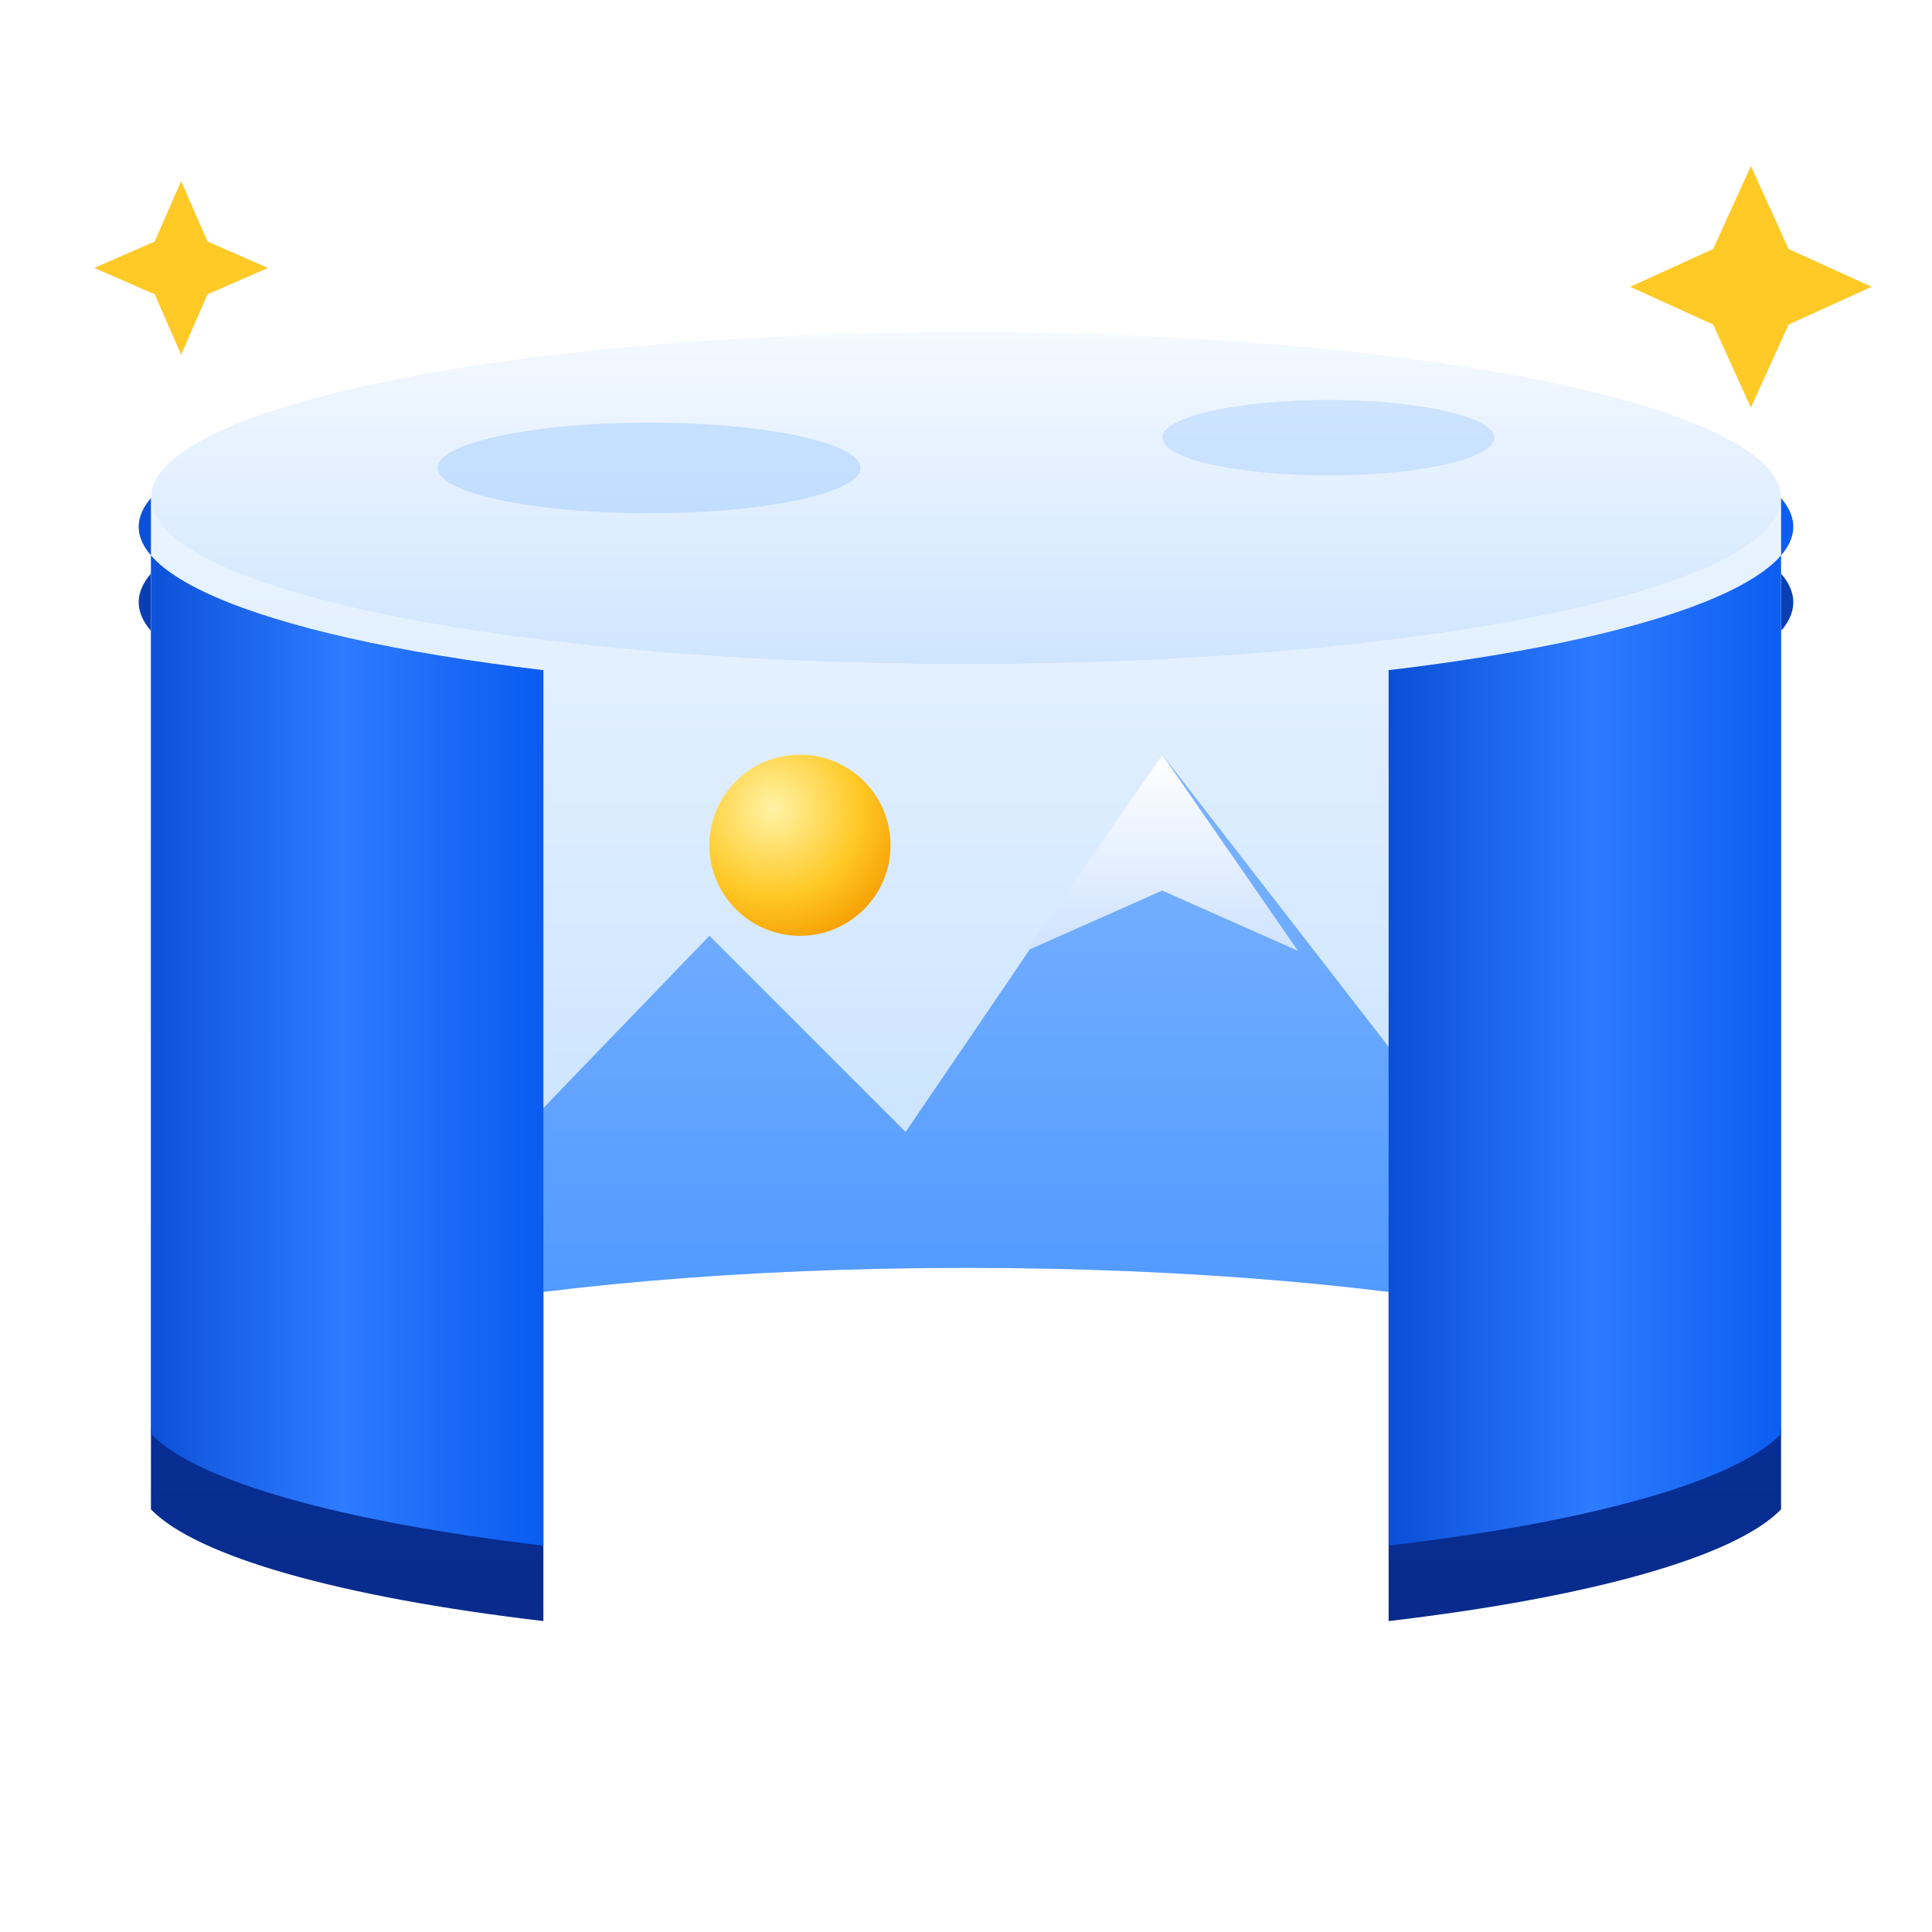
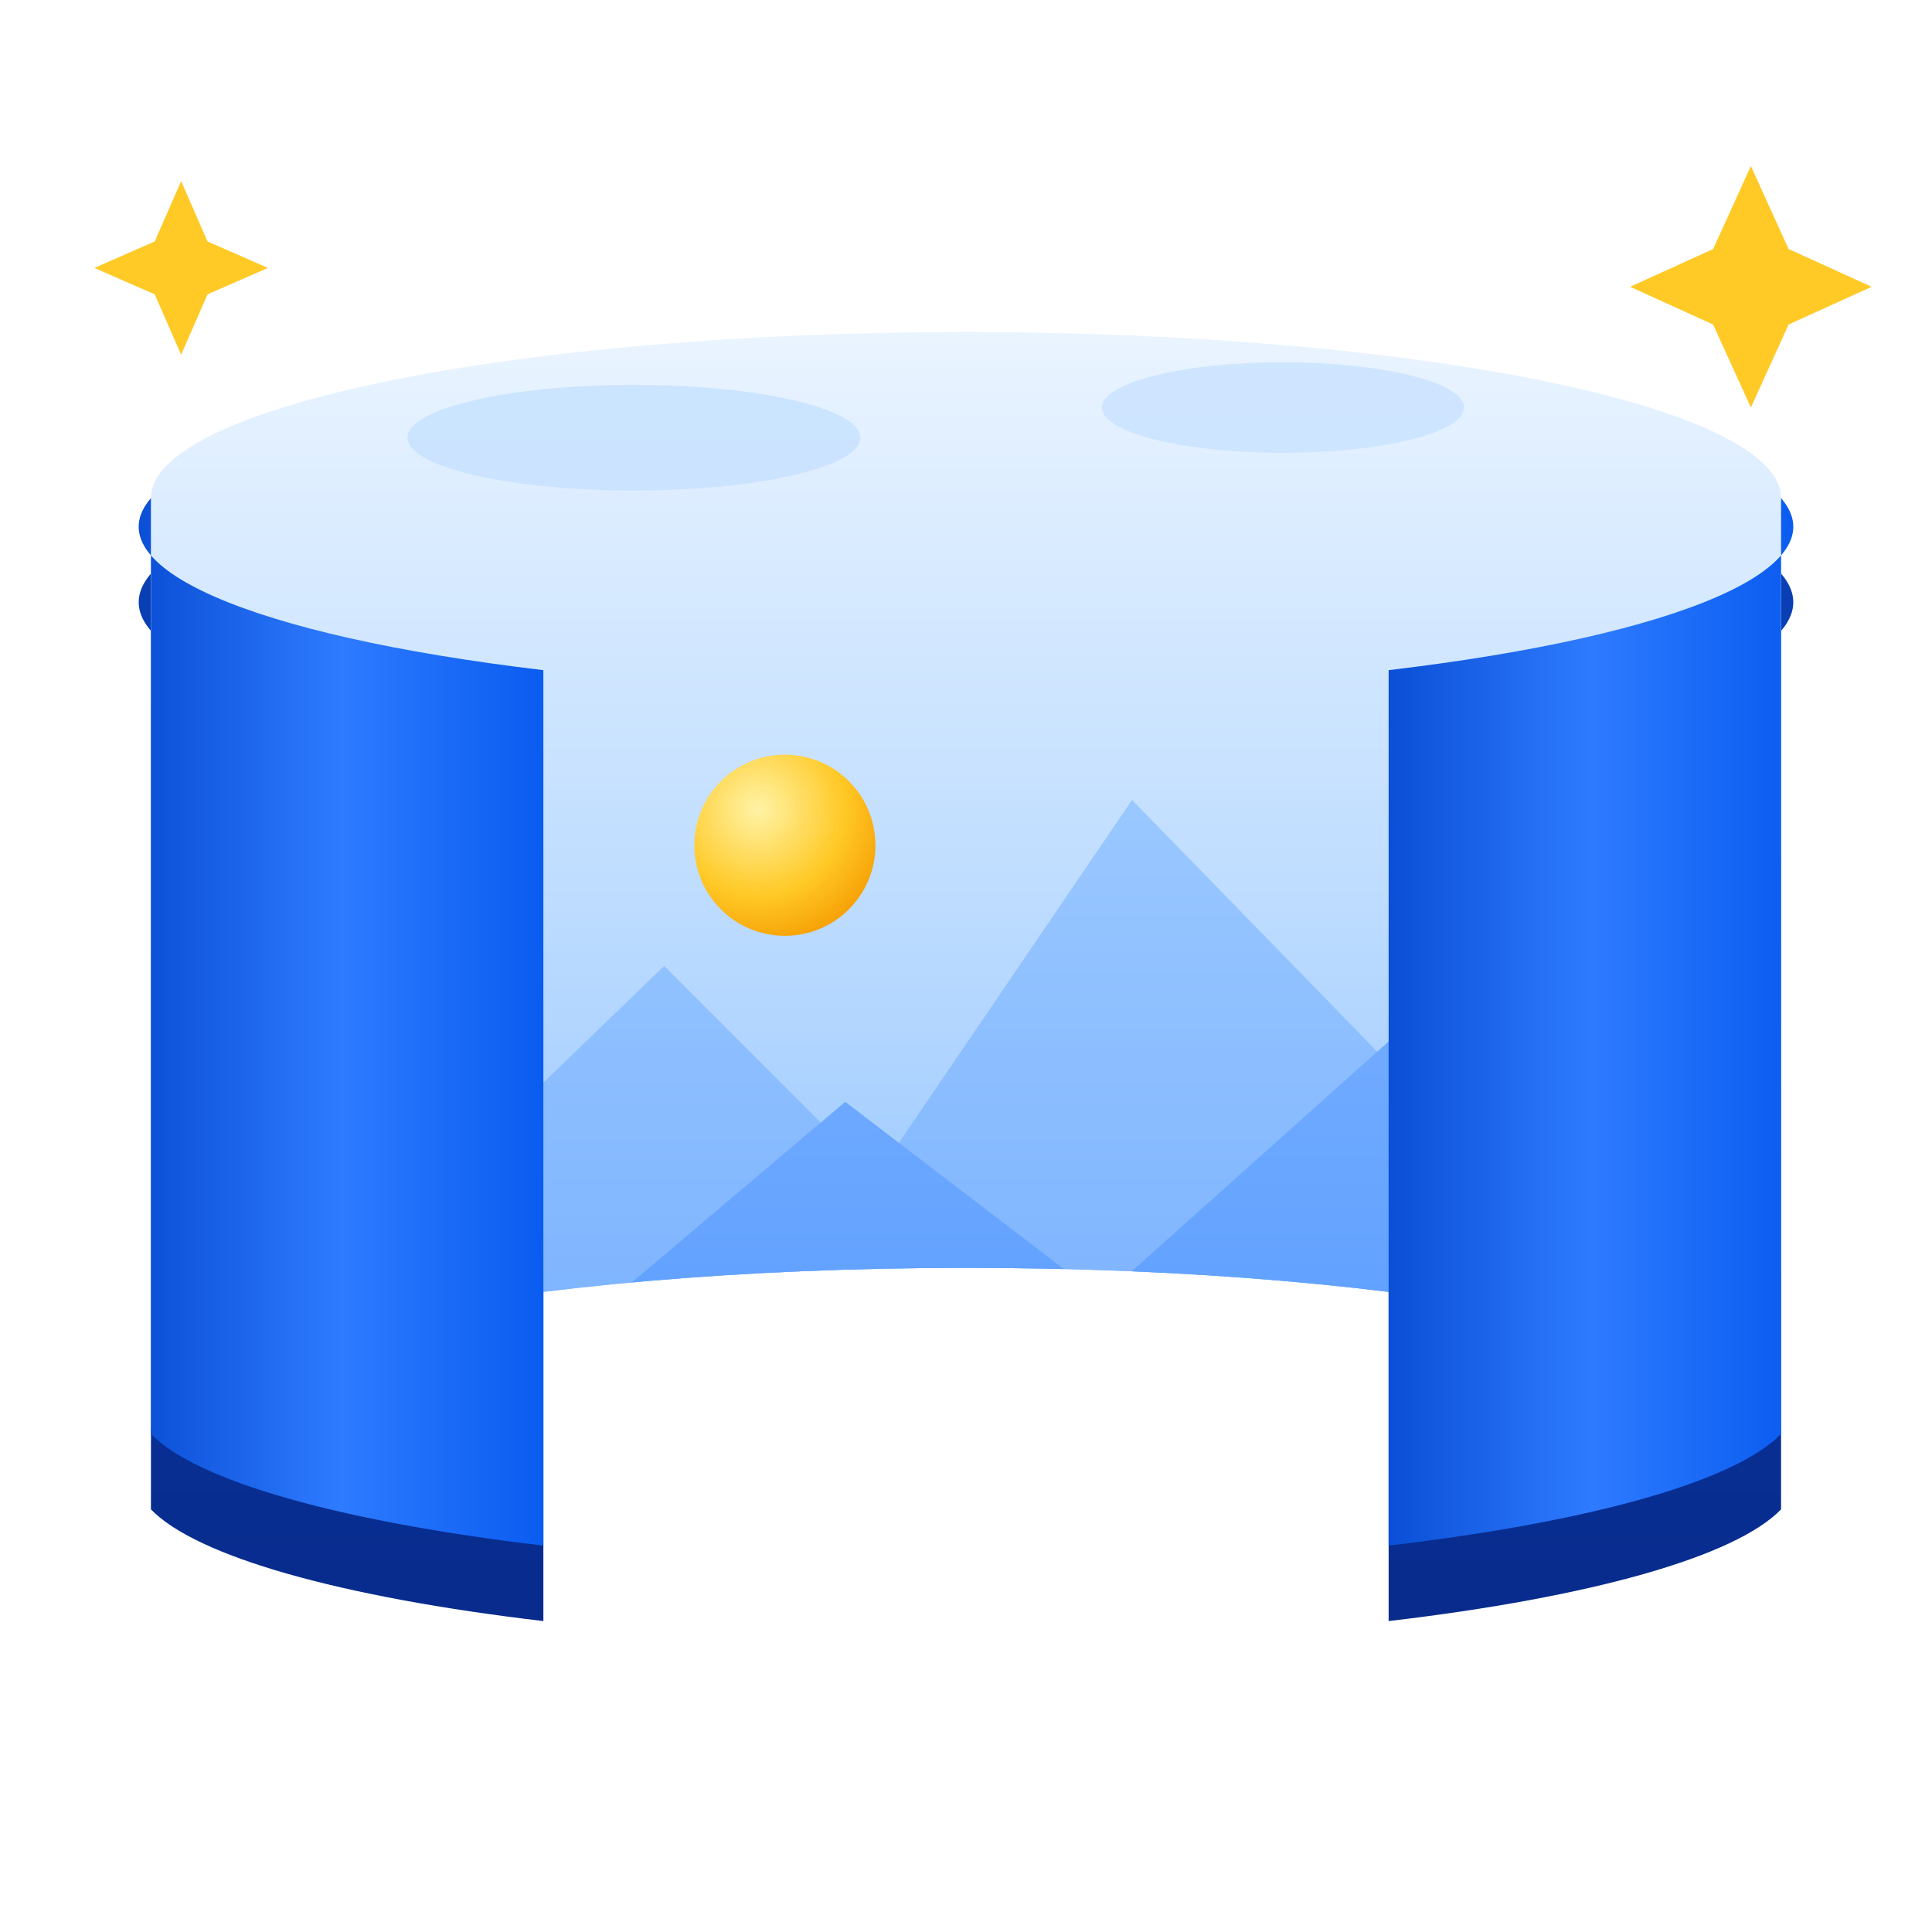
<svg xmlns="http://www.w3.org/2000/svg" viewBox="0 0 256 256" fill="none">
  <defs>
    <linearGradient id="panel" x1="0" y1="0" x2="1" y2="0">
      <stop offset="0" stop-color="#0A4FD6" />
      <stop offset="0.5" stop-color="#2E7BFF" />
      <stop offset="1" stop-color="#0A5CF0" />
    </linearGradient>
    <linearGradient id="panelTebing" x1="0" y1="0" x2="0" y2="1">
      <stop offset="0" stop-color="#0A3FB5" />
      <stop offset="1" stop-color="#082B8C" />
    </linearGradient>
-     <linearGradient id="langit" x1="0" y1="0" x2="0" y2="1">
+     <linearGradient id="langit" gradientUnits="userSpaceOnUse" x1="0" y1="44" x2="0" y2="190">
      <stop offset="0" stop-color="#EAF4FF" />
-       <stop offset="1" stop-color="#BFDDFF" />
+       <stop offset="0.5" stop-color="#BFDDFF" />
+       <stop offset="1" stop-color="#8CC0FF" />
    </linearGradient>
-     <linearGradient id="atas" x1="0" y1="0" x2="0" y2="1">
-       <stop offset="0" stop-color="#F4F9FF" />
-       <stop offset="1" stop-color="#CFE5FF" />
+     <linearGradient id="gunungBelakang" gradientUnits="userSpaceOnUse" x1="0" y1="100" x2="0" y2="190">
+       <stop offset="0" stop-color="#9CC9FF" />
+       <stop offset="1" stop-color="#78B0FF" />
    </linearGradient>
-     <linearGradient id="gunung" x1="0" y1="0" x2="0" y2="1">
-       <stop offset="0" stop-color="#7DB4FF" />
-       <stop offset="1" stop-color="#4C97FF" />
-     </linearGradient>
-     <linearGradient id="gunung2" x1="0" y1="0" x2="0" y2="1">
-       <stop offset="0" stop-color="#FFFFFF" />
-       <stop offset="1" stop-color="#CFE2FF" />
+     <linearGradient id="gunungDepan" gradientUnits="userSpaceOnUse" x1="0" y1="120" x2="0" y2="190">
+       <stop offset="0" stop-color="#78B0FF" />
+       <stop offset="1" stop-color="#5A9CFF" />
    </linearGradient>
    <radialGradient id="matahari" cx="0.35" cy="0.3" r="0.8">
      <stop offset="0" stop-color="#FFF3A6" />
      <stop offset="0.6" stop-color="#FFC926" />
      <stop offset="1" stop-color="#F59A00" />
    </radialGradient>
    <clipPath id="dinding">
      <path d="M20 66 A108 22 0 0 0 236 66 L236 190 A108 22 0 0 0 20 190 Z" />
    </clipPath>
  </defs>
  <path d="M20 66 A108 22 0 0 0 72 88.8 L72 204.8 A108 22 0 0 1 20 190 Z" fill="url(#panelTebing)" transform="translate(0 10)" />
  <path d="M236 66 A108 22 0 0 1 184 88.8 L184 204.8 A108 22 0 0 0 236 190 Z" fill="url(#panelTebing)" transform="translate(0 10)" />
-   <path d="M20 66 A108 22 0 0 0 236 66 L236 190 A108 22 0 0 0 20 190 Z" fill="url(#langit)" />
+   <path d="M20 66 A108 22 0 0 1 236 66 L236 190 A108 22 0 0 0 20 190 Z" fill="url(#langit)" />
+   <ellipse cx="84" cy="58" rx="30" ry="7" fill="#C9E2FF" opacity="0.9" />
+   <ellipse cx="170" cy="54" rx="24" ry="6" fill="#C9E2FF" opacity="0.8" />
  <g clip-path="url(#dinding)">
-     <circle cx="106" cy="112" r="12" fill="url(#matahari)" />
-     <path d="M40 180 L94 124 L120 150 L154 100 L216 180 Z" fill="url(#gunung)" />
-     <path d="M136 126 L154 100 L172 126 L154 118 Z" fill="url(#gunung2)" />
+     <circle cx="104" cy="112" r="12" fill="url(#matahari)" />
+     <path d="M30 184 L88 128 L116 156 L150 106 L226 184 Z" fill="url(#gunungBelakang)" />
+     <path d="M60 190 L112 146 L146 172 L184 138 L232 190 Z" fill="url(#gunungDepan)" />
  </g>
-   <ellipse cx="128" cy="66" rx="108" ry="22" fill="url(#atas)" />
-   <ellipse cx="86" cy="62" rx="28" ry="6" fill="#A9CFFF" opacity="0.55" />
-   <ellipse cx="176" cy="58" rx="22" ry="5" fill="#A9CFFF" opacity="0.45" />
  <path d="M20 66 A108 22 0 0 0 72 88.8 L72 204.8 A108 22 0 0 1 20 190 Z" fill="url(#panel)" />
  <path d="M236 66 A108 22 0 0 1 184 88.8 L184 204.8 A108 22 0 0 0 236 190 Z" fill="url(#panel)" />
  <path d="M232 22 l5 11 11 5 -11 5 -5 11 -5 -11 -11 -5 11 -5z" fill="#FFC926" />
  <path d="M24 24 l3.5 8 8 3.5 -8 3.5 -3.5 8 -3.5 -8 -8 -3.5 8 -3.5z" fill="#FFC926" />
</svg>
